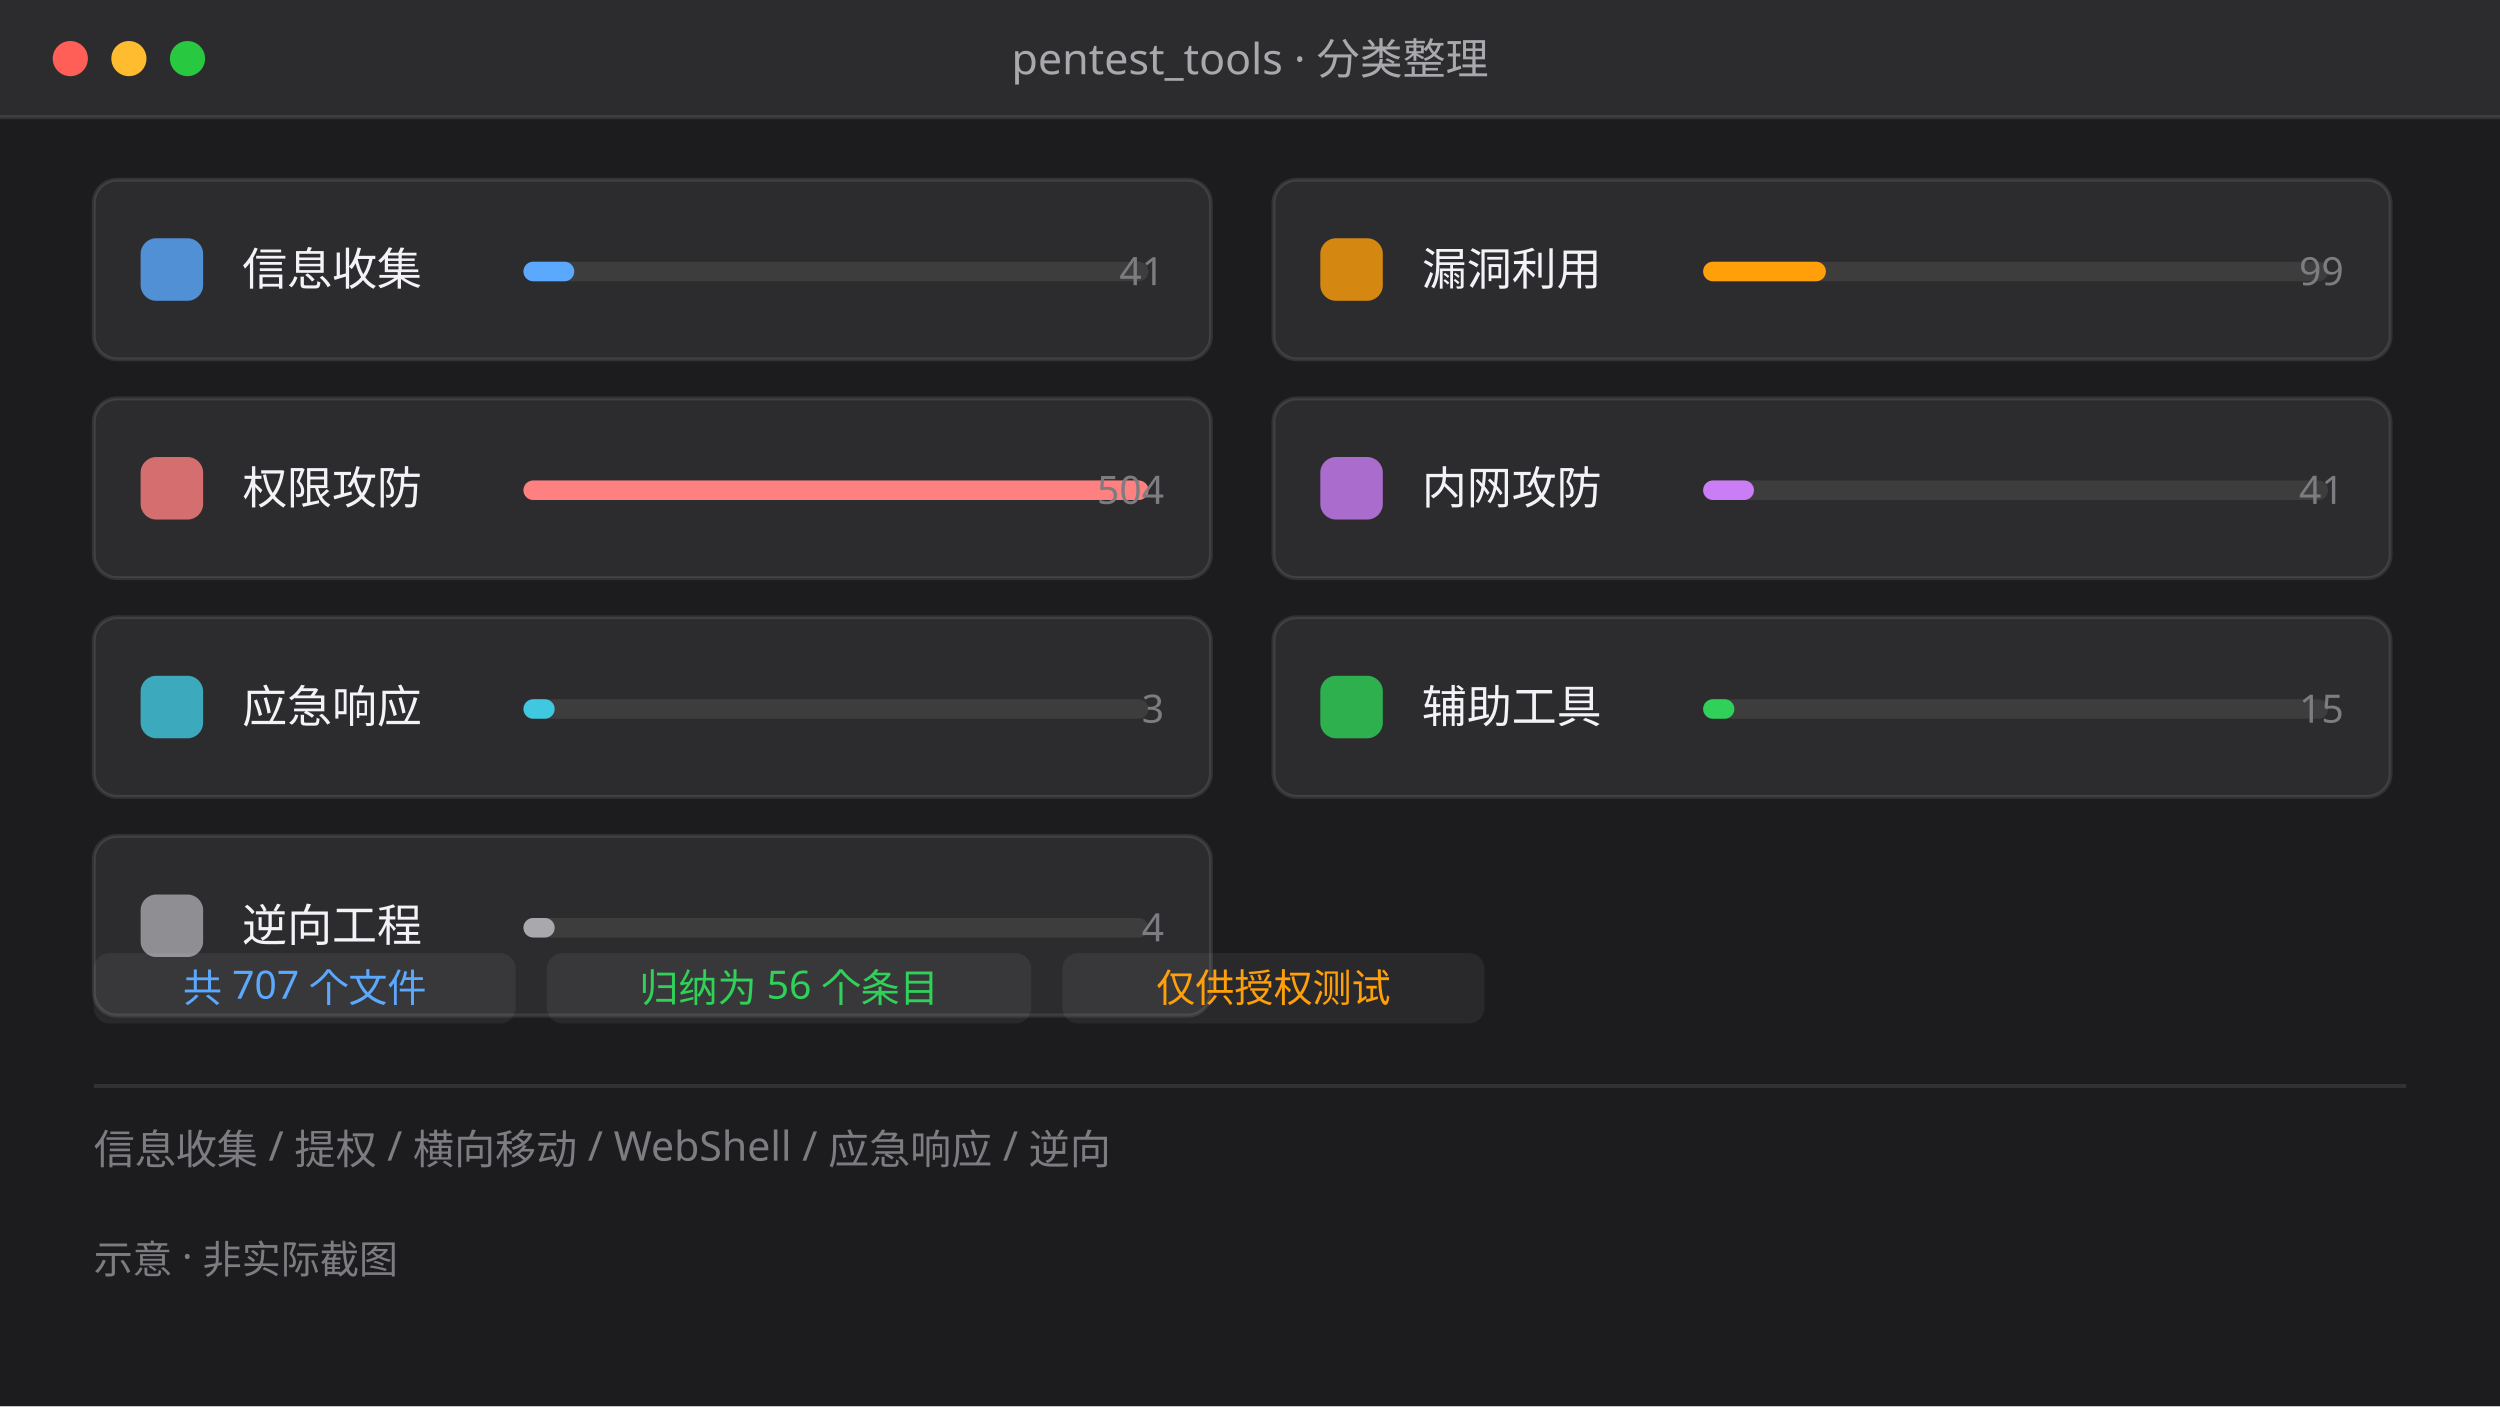
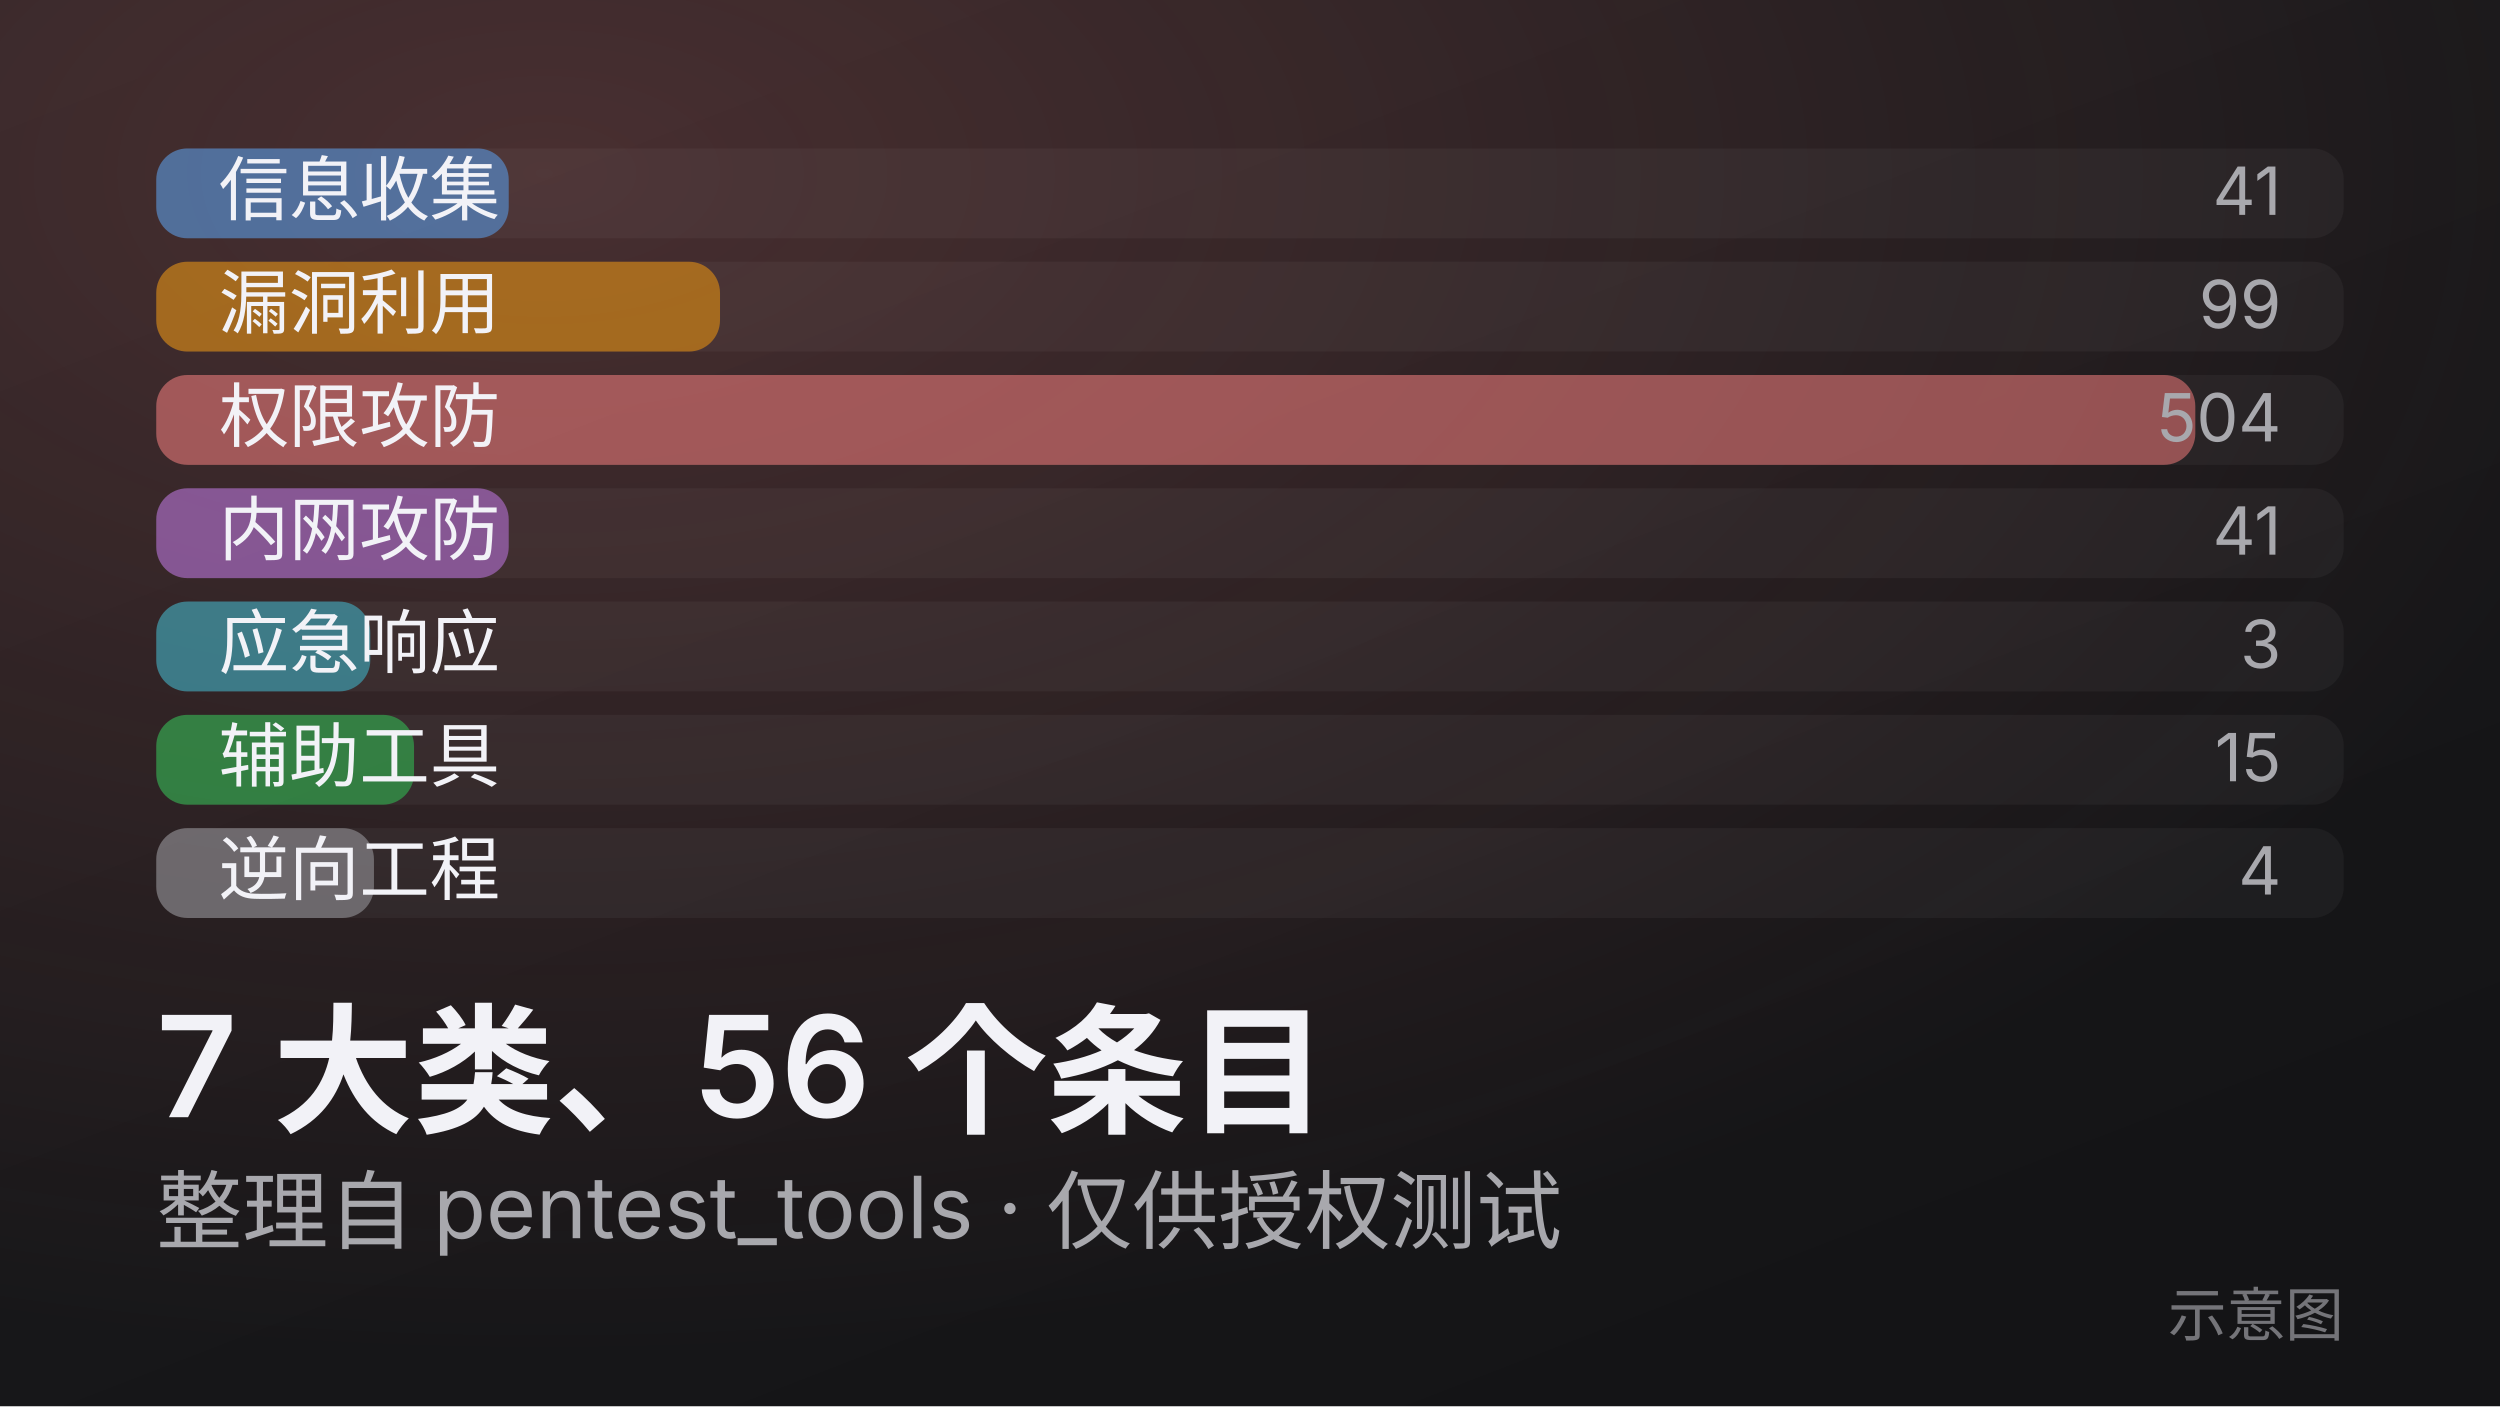
- <svg xmlns="http://www.w3.org/2000/svg" viewBox="0 0 640 360" width="640" height="360" role="img" aria-label="pentest_tools 安全工具库分类示意图">
+ <svg xmlns="http://www.w3.org/2000/svg" viewBox="0 0 640 360" width="640" height="360" role="img" aria-label="7 大类、56 个条目示意图">
  <defs>
-     <linearGradient id="g-accent" x1="0" y1="0" x2="1" y2="1">
-       <stop offset="0" stop-color="#5aa9ff" />
-       <stop offset="1" stop-color="#cb7df5" />
+     <linearGradient id="bg" x1="0" y1="0" x2="0.7" y2="1">
+       <stop offset="0" stop-color="#1c1c1e" />
+       <stop offset="1" stop-color="#141416" />
    </linearGradient>
+     <radialGradient id="glow" cx="0.22" cy="0.12" r="0.85">
+       <stop offset="0" stop-color="#ff8080" stop-opacity="0.20" />
+       <stop offset="1" stop-color="#ff8080" stop-opacity="0" />
+     </radialGradient>
  </defs>
-   <rect x="0" y="0" width="640" height="360" fill="#1c1c1e" />
-   <rect x="0" y="0" width="640" height="30" fill="#2c2c2e" />
-   <circle cx="18" cy="15" r="4.5" fill="#ff5f57" />
-   <circle cx="33" cy="15" r="4.5" fill="#febc2e" />
-   <circle cx="48" cy="15" r="4.5" fill="#28c840" />
-   <text x="320" y="19" fill="#a8a8ad" font-size="11" font-family="ui-sans-serif,system-ui,sans-serif" text-anchor="middle">pentest_tools · 分类整理</text>
-   <line x1="0" y1="30" x2="640" y2="30" stroke="rgba(255,255,255,0.10)" />
-   <rect x="24" y="46" width="286" height="46" rx="6" fill="#2c2c2e" stroke="rgba(255,255,255,0.10)" />
-   <rect x="36" y="61" width="16" height="16" rx="4" fill="#5aa9ff" opacity="0.8" />
-   <text x="62" y="73" fill="#f2f2f7" font-size="11.5" font-family="ui-sans-serif,system-ui,sans-serif">信息收集</text>
-   <rect x="134" y="67" width="160" height="5" rx="2.5" fill="rgba(255,255,255,0.08)" />
-   <rect x="134" y="67" width="13.016" height="5" rx="2.5" fill="#5aa9ff" />
-   <text x="298" y="73" fill="#7c7c81" font-size="10" text-anchor="end" font-family="ui-sans-serif,system-ui,sans-serif">41</text>
-   <rect x="326" y="46" width="286" height="46" rx="6" fill="#2c2c2e" stroke="rgba(255,255,255,0.10)" />
-   <rect x="338" y="61" width="16" height="16" rx="4" fill="#ff9f0a" opacity="0.8" />
-   <text x="364" y="73" fill="#f2f2f7" font-size="11.5" font-family="ui-sans-serif,system-ui,sans-serif">漏洞利用</text>
-   <rect x="436" y="67" width="160" height="5" rx="2.5" fill="rgba(255,255,255,0.08)" />
-   <rect x="436" y="67" width="31.429" height="5" rx="2.5" fill="#ff9f0a" />
-   <text x="600" y="73" fill="#7c7c81" font-size="10" text-anchor="end" font-family="ui-sans-serif,system-ui,sans-serif">99</text>
-   <rect x="24" y="102" width="286" height="46" rx="6" fill="#2c2c2e" stroke="rgba(255,255,255,0.10)" />
-   <rect x="36" y="117" width="16" height="16" rx="4" fill="#ff8080" opacity="0.8" />
-   <text x="62" y="129" fill="#f2f2f7" font-size="11.5" font-family="ui-sans-serif,system-ui,sans-serif">权限攻防</text>
-   <rect x="134" y="123" width="160" height="5" rx="2.5" fill="rgba(255,255,255,0.08)" />
-   <rect x="134" y="123" width="160" height="5" rx="2.5" fill="#ff8080" />
-   <text x="298" y="129" fill="#7c7c81" font-size="10" text-anchor="end" font-family="ui-sans-serif,system-ui,sans-serif">504</text>
-   <rect x="326" y="102" width="286" height="46" rx="6" fill="#2c2c2e" stroke="rgba(255,255,255,0.10)" />
-   <rect x="338" y="117" width="16" height="16" rx="4" fill="#cb7df5" opacity="0.8" />
-   <text x="364" y="129" fill="#f2f2f7" font-size="11.5" font-family="ui-sans-serif,system-ui,sans-serif">内网攻防</text>
-   <rect x="436" y="123" width="160" height="5" rx="2.5" fill="rgba(255,255,255,0.08)" />
-   <rect x="436" y="123" width="13.016" height="5" rx="2.5" fill="#cb7df5" />
-   <text x="600" y="129" fill="#7c7c81" font-size="10" text-anchor="end" font-family="ui-sans-serif,system-ui,sans-serif">41</text>
-   <rect x="24" y="158" width="286" height="46" rx="6" fill="#2c2c2e" stroke="rgba(255,255,255,0.10)" />
-   <rect x="36" y="173" width="16" height="16" rx="4" fill="#40c8e0" opacity="0.8" />
-   <text x="62" y="185" fill="#f2f2f7" font-size="11.5" font-family="ui-sans-serif,system-ui,sans-serif">应急响应</text>
-   <rect x="134" y="179" width="160" height="5" rx="2.5" fill="rgba(255,255,255,0.08)" />
-   <rect x="134" y="179" width="8" height="5" rx="2.5" fill="#40c8e0" />
-   <text x="298" y="185" fill="#7c7c81" font-size="10" text-anchor="end" font-family="ui-sans-serif,system-ui,sans-serif">3</text>
-   <rect x="326" y="158" width="286" height="46" rx="6" fill="#2c2c2e" stroke="rgba(255,255,255,0.10)" />
-   <rect x="338" y="173" width="16" height="16" rx="4" fill="#30d158" opacity="0.8" />
-   <text x="364" y="185" fill="#f2f2f7" font-size="11.5" font-family="ui-sans-serif,system-ui,sans-serif">辅助工具</text>
-   <rect x="436" y="179" width="160" height="5" rx="2.5" fill="rgba(255,255,255,0.08)" />
-   <rect x="436" y="179" width="8" height="5" rx="2.5" fill="#30d158" />
-   <text x="600" y="185" fill="#7c7c81" font-size="10" text-anchor="end" font-family="ui-sans-serif,system-ui,sans-serif">15</text>
-   <rect x="24" y="214" width="286" height="46" rx="6" fill="#2c2c2e" stroke="rgba(255,255,255,0.10)" />
-   <rect x="36" y="229" width="16" height="16" rx="4" fill="#a8a8ad" opacity="0.8" />
-   <text x="62" y="241" fill="#f2f2f7" font-size="11.5" font-family="ui-sans-serif,system-ui,sans-serif">逆向工程</text>
-   <rect x="134" y="235" width="160" height="5" rx="2.5" fill="rgba(255,255,255,0.08)" />
-   <rect x="134" y="235" width="8" height="5" rx="2.5" fill="#a8a8ad" />
-   <text x="298" y="241" fill="#7c7c81" font-size="10" text-anchor="end" font-family="ui-sans-serif,system-ui,sans-serif">4</text>
-   <rect x="24" y="244" width="108" height="18" rx="4" fill="rgba(255,255,255,0.06)" />
-   <text x="78" y="256.5" fill="#5aa9ff" font-size="10" font-family="ui-sans-serif,system-ui,sans-serif" text-anchor="middle">共 707 个文件</text>
-   <rect x="140" y="244" width="124" height="18" rx="4" fill="rgba(255,255,255,0.06)" />
-   <text x="202" y="256.5" fill="#30d158" font-size="10" font-family="ui-sans-serif,system-ui,sans-serif" text-anchor="middle">归纳为 56 个条目</text>
-   <rect x="272" y="244" width="108" height="18" rx="4" fill="rgba(255,255,255,0.06)" />
-   <text x="326" y="256.5" fill="#ff9f0a" font-size="10" font-family="ui-sans-serif,system-ui,sans-serif" text-anchor="middle">仅供授权测试</text>
-   <line x1="24" y1="278" x2="616" y2="278" stroke="rgba(255,255,255,0.10)" />
-   <text x="24" y="298" fill="#7c7c81" font-size="10.5" font-family="ui-sans-serif,system-ui,sans-serif">信息收集 / 提权 / 横向移动 / WebShell / 应急响应 / 逆向</text>
-   <text x="24" y="326" fill="#7c7c81" font-size="10" font-family="ui-sans-serif,system-ui,sans-serif">示意 · 非实际截图</text>
+   <rect width="640" height="360" fill="url(#bg)" />
+   <rect width="640" height="360" fill="url(#glow)" />
+   <rect x="40" y="38" width="560" height="23" rx="8" fill="rgba(255,255,255,0.04)" />
+   <rect x="40" y="38" width="90.234" height="23" rx="8" fill="#5aa9ff" opacity="0.5" />
+   <text x="56" y="55" fill="#f2f2f7" font-size="18" font-family="ui-sans-serif,system-ui,-apple-system,'Segoe UI',sans-serif">信息收集</text>
+   <text x="584" y="55" fill="#a8a8ad" font-size="17" text-anchor="end" font-family="ui-sans-serif,system-ui,-apple-system,'Segoe UI',sans-serif">41</text>
+   <rect x="40" y="67" width="560" height="23" rx="8" fill="rgba(255,255,255,0.04)" />
+   <rect x="40" y="67" width="144.321" height="23" rx="8" fill="#ff9f0a" opacity="0.5" />
+   <text x="56" y="84" fill="#f2f2f7" font-size="18" font-family="ui-sans-serif,system-ui,-apple-system,'Segoe UI',sans-serif">漏洞利用</text>
+   <text x="584" y="84" fill="#a8a8ad" font-size="17" text-anchor="end" font-family="ui-sans-serif,system-ui,-apple-system,'Segoe UI',sans-serif">99</text>
+   <rect x="40" y="96" width="560" height="23" rx="8" fill="rgba(255,255,255,0.04)" />
+   <rect x="40" y="96" width="522" height="23" rx="8" fill="#ff8080" opacity="0.5" />
+   <text x="56" y="113" fill="#f2f2f7" font-size="18" font-family="ui-sans-serif,system-ui,-apple-system,'Segoe UI',sans-serif">权限攻防</text>
+   <text x="584" y="113" fill="#a8a8ad" font-size="17" text-anchor="end" font-family="ui-sans-serif,system-ui,-apple-system,'Segoe UI',sans-serif">504</text>
+   <rect x="40" y="125" width="560" height="23" rx="8" fill="rgba(255,255,255,0.04)" />
+   <rect x="40" y="125" width="90.234" height="23" rx="8" fill="#cb7df5" opacity="0.5" />
+   <text x="56" y="142" fill="#f2f2f7" font-size="18" font-family="ui-sans-serif,system-ui,-apple-system,'Segoe UI',sans-serif">内网攻防</text>
+   <text x="584" y="142" fill="#a8a8ad" font-size="17" text-anchor="end" font-family="ui-sans-serif,system-ui,-apple-system,'Segoe UI',sans-serif">41</text>
+   <rect x="40" y="154" width="560" height="23" rx="8" fill="rgba(255,255,255,0.04)" />
+   <rect x="40" y="154" width="54.798" height="23" rx="8" fill="#40c8e0" opacity="0.5" />
+   <text x="56" y="171" fill="#f2f2f7" font-size="18" font-family="ui-sans-serif,system-ui,-apple-system,'Segoe UI',sans-serif">应急响应</text>
+   <text x="584" y="171" fill="#a8a8ad" font-size="17" text-anchor="end" font-family="ui-sans-serif,system-ui,-apple-system,'Segoe UI',sans-serif">3</text>
+   <rect x="40" y="183" width="560" height="23" rx="8" fill="rgba(255,255,255,0.04)" />
+   <rect x="40" y="183" width="65.988" height="23" rx="8" fill="#30d158" opacity="0.5" />
+   <text x="56" y="200" fill="#f2f2f7" font-size="18" font-family="ui-sans-serif,system-ui,-apple-system,'Segoe UI',sans-serif">辅助工具</text>
+   <text x="584" y="200" fill="#a8a8ad" font-size="17" text-anchor="end" font-family="ui-sans-serif,system-ui,-apple-system,'Segoe UI',sans-serif">15</text>
+   <rect x="40" y="212" width="560" height="23" rx="8" fill="rgba(255,255,255,0.04)" />
+   <rect x="40" y="212" width="55.73" height="23" rx="8" fill="#a8a8ad" opacity="0.5" />
+   <text x="56" y="229" fill="#f2f2f7" font-size="18" font-family="ui-sans-serif,system-ui,-apple-system,'Segoe UI',sans-serif">逆向工程</text>
+   <text x="584" y="229" fill="#a8a8ad" font-size="17" text-anchor="end" font-family="ui-sans-serif,system-ui,-apple-system,'Segoe UI',sans-serif">4</text>
+   <text x="40" y="286" fill="#f2f2f7" font-size="36" font-weight="600" font-family="ui-sans-serif,system-ui,-apple-system,'Segoe UI',sans-serif">7 大类、56 个条目</text>
+   <text x="40" y="318" fill="#a8a8ad" font-size="22" font-family="ui-sans-serif,system-ui,-apple-system,'Segoe UI',sans-serif">整理自 pentest_tools · 仅供授权测试</text>
+   <text x="600" y="342" fill="#a8a8ad" font-size="15" text-anchor="end" opacity="0.65" font-family="ui-sans-serif,system-ui,-apple-system,'Segoe UI',sans-serif">示意图</text>
</svg>
